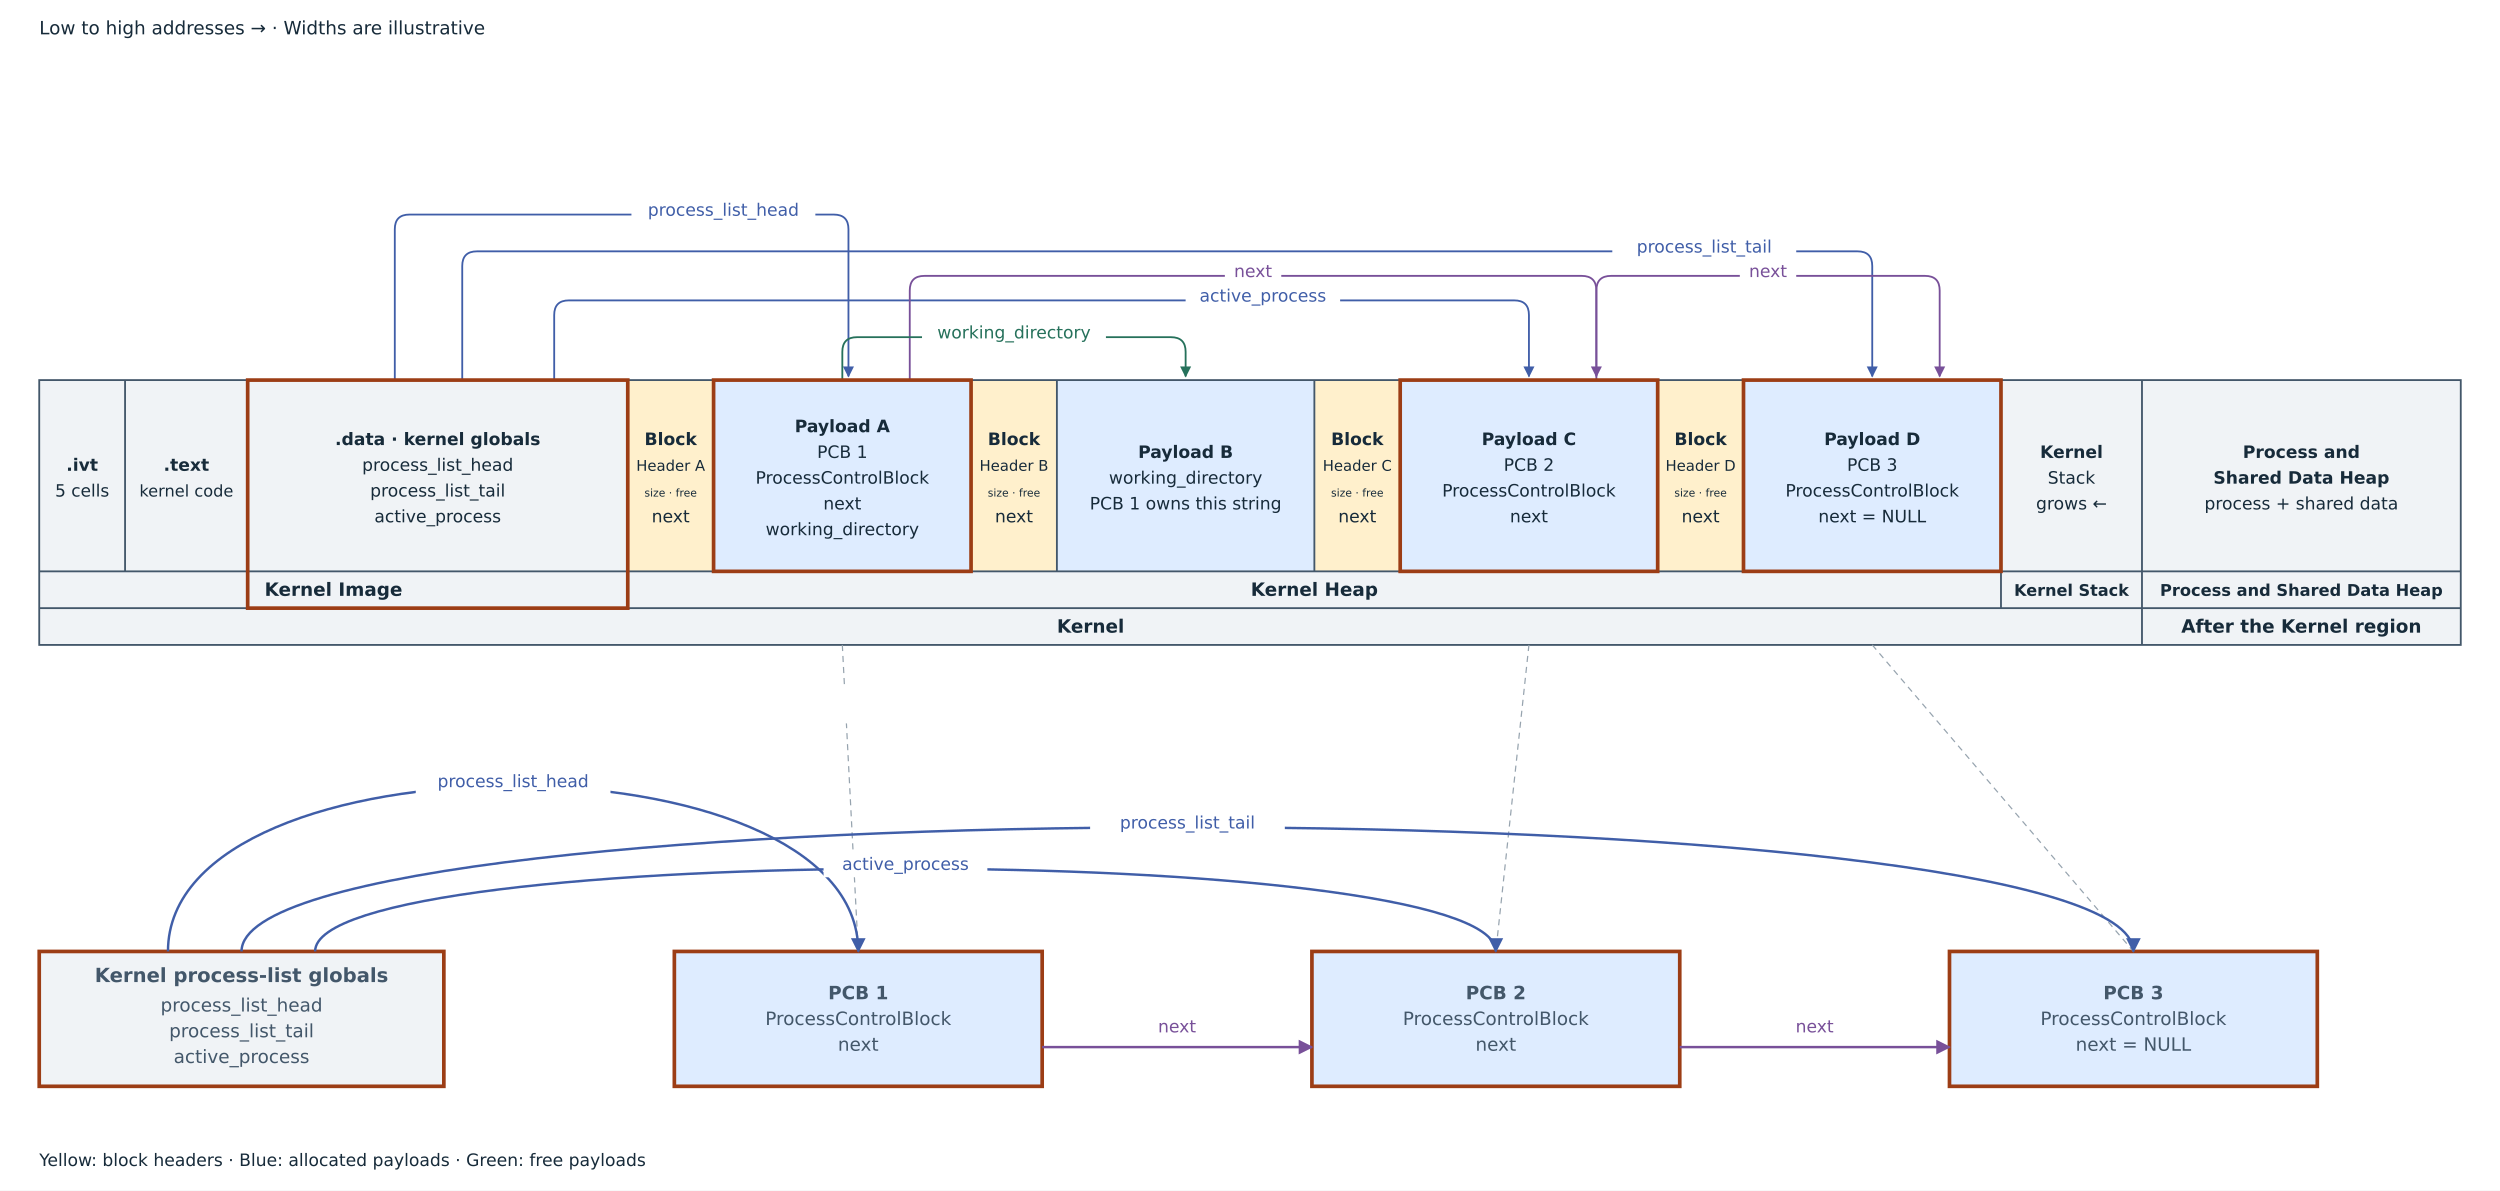
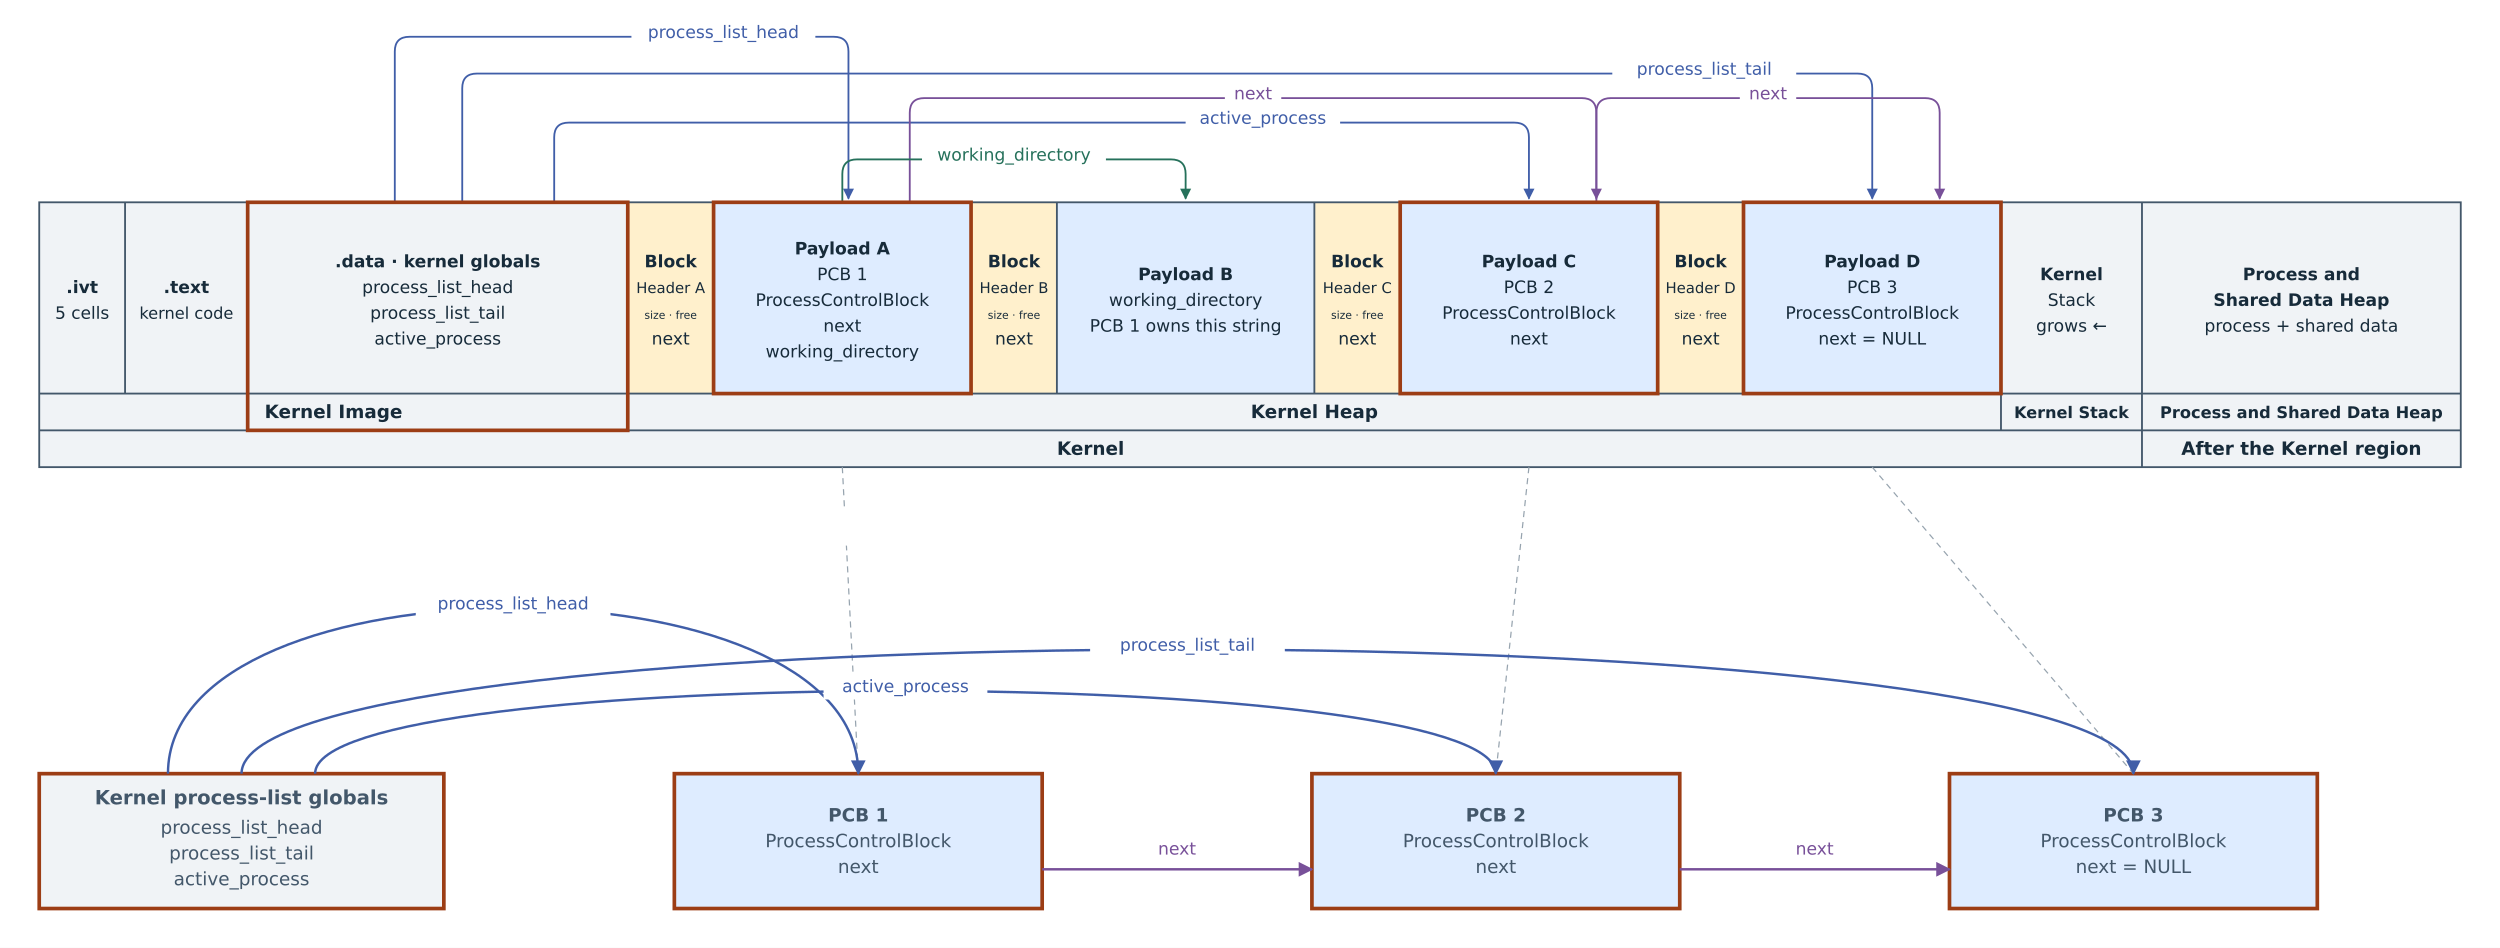
- <svg xmlns="http://www.w3.org/2000/svg" width="2039" height="971" viewBox="0 0 2039 971" role="img" aria-labelledby="title desc">
+ <svg xmlns="http://www.w3.org/2000/svg" width="2039" height="773" viewBox="0 145 2039 773" role="img" aria-labelledby="title desc">
  <defs>
    <marker id="405ea8" viewBox="0 0 10 10" refX="9" refY="5" markerWidth="6" markerHeight="6" orient="auto-start-reverse">
      <path d="M 0 0 L 10 5 L 0 10 z" fill="#405ea8" />
    </marker>
    <marker id="785099" viewBox="0 0 10 10" refX="9" refY="5" markerWidth="6" markerHeight="6" orient="auto-start-reverse">
      <path d="M 0 0 L 10 5 L 0 10 z" fill="#785099" />
    </marker>
    <marker id="26715b" viewBox="0 0 10 10" refX="9" refY="5" markerWidth="6" markerHeight="6" orient="auto-start-reverse">
      <path d="M 0 0 L 10 5 L 0 10 z" fill="#26715b" />
    </marker>
  </defs>
-   <rect width="2039" height="971" fill="white" />
+   <rect width="2039" height="918" fill="white" />
  <g font-family="DejaVu Sans, sans-serif">
-     <text x="32" y="28" text-anchor="start" font-size="15" font-weight="normal" fill="#172b3a">Low to high addresses →   ·   Widths are illustrative</text>
    <rect x="32" y="310" width="70" height="156" fill="#f0f3f6" stroke="none" stroke-width="1" />
    <text x="67.0" y="384.0" text-anchor="middle" font-size="14" font-weight="bold" fill="#172b3a">.ivt</text>
    <text x="67.0" y="405.0" text-anchor="middle" font-size="13.825" font-weight="normal" fill="#172b3a">5 cells</text>
    <rect x="102" y="310" width="100" height="156" fill="#f0f3f6" stroke="none" stroke-width="1" />
    <text x="152.0" y="384.0" text-anchor="middle" font-size="14" font-weight="bold" fill="#172b3a">.text</text>
    <text x="152.0" y="405.0" text-anchor="middle" font-size="13.196" font-weight="normal" fill="#172b3a">kernel code</text>
    <rect x="202" y="310" width="310" height="156" fill="#f0f3f6" stroke="none" stroke-width="1" />
    <text x="357.0" y="363.0" text-anchor="middle" font-size="14" font-weight="bold" fill="#172b3a">.data · kernel globals</text>
    <text x="357.0" y="384.0" text-anchor="middle" font-size="14" font-weight="normal" fill="#172b3a">process_list_head</text>
    <text x="357.0" y="405.0" text-anchor="middle" font-size="14" font-weight="normal" fill="#172b3a">process_list_tail</text>
    <text x="357.0" y="426.0" text-anchor="middle" font-size="14" font-weight="normal" fill="#172b3a">active_process</text>
    <rect x="512" y="310" width="70" height="156" fill="#fff0cc" stroke="none" stroke-width="1" />
    <a href="../../common/heap.header#L5">
      <text x="547.0" y="363.0" text-anchor="middle" font-size="14" font-weight="bold" fill="#172b3a">Block</text>
      <text x="547.0" y="384.0" text-anchor="middle" font-size="12.097" font-weight="normal" fill="#172b3a">Header A</text>
      <text x="547.0" y="405.0" text-anchor="middle" font-size="8.798" font-weight="normal" fill="#172b3a">size · free</text>
      <text x="547.0" y="426.0" text-anchor="middle" font-size="14" font-weight="normal" fill="#172b3a">next</text>
    </a>
    <rect x="582" y="310" width="210" height="156" fill="#deecff" stroke="none" stroke-width="1" />
    <a href="../../kernel/process/process.header#L31">
      <text x="687.0" y="352.5" text-anchor="middle" font-size="14" font-weight="bold" fill="#172b3a">Payload A</text>
      <text x="687.0" y="373.5" text-anchor="middle" font-size="14" font-weight="normal" fill="#172b3a">PCB 1</text>
      <text x="687.0" y="394.5" text-anchor="middle" font-size="14" font-weight="normal" fill="#172b3a">ProcessControlBlock</text>
      <text x="687.0" y="415.5" text-anchor="middle" font-size="14" font-weight="normal" fill="#172b3a">next</text>
      <text x="687.0" y="436.5" text-anchor="middle" font-size="14" font-weight="normal" fill="#172b3a">working_directory</text>
    </a>
    <rect x="792" y="310" width="70" height="156" fill="#fff0cc" stroke="none" stroke-width="1" />
    <a href="../../common/heap.header#L5">
      <text x="827.0" y="363.0" text-anchor="middle" font-size="14" font-weight="bold" fill="#172b3a">Block</text>
      <text x="827.0" y="384.0" text-anchor="middle" font-size="12.097" font-weight="normal" fill="#172b3a">Header B</text>
      <text x="827.0" y="405.0" text-anchor="middle" font-size="8.798" font-weight="normal" fill="#172b3a">size · free</text>
      <text x="827.0" y="426.0" text-anchor="middle" font-size="14" font-weight="normal" fill="#172b3a">next</text>
    </a>
    <rect x="862" y="310" width="210" height="156" fill="#deecff" stroke="none" stroke-width="1" />
    <text x="967.0" y="373.5" text-anchor="middle" font-size="14" font-weight="bold" fill="#172b3a">Payload B</text>
    <text x="967.0" y="394.5" text-anchor="middle" font-size="14" font-weight="normal" fill="#172b3a">working_directory</text>
    <text x="967.0" y="415.5" text-anchor="middle" font-size="14" font-weight="normal" fill="#172b3a">PCB 1 owns this string</text>
    <rect x="1072" y="310" width="70" height="156" fill="#fff0cc" stroke="none" stroke-width="1" />
    <a href="../../common/heap.header#L5">
      <text x="1107.0" y="363.0" text-anchor="middle" font-size="14" font-weight="bold" fill="#172b3a">Block</text>
      <text x="1107.0" y="384.0" text-anchor="middle" font-size="12.097" font-weight="normal" fill="#172b3a">Header C</text>
      <text x="1107.0" y="405.0" text-anchor="middle" font-size="8.798" font-weight="normal" fill="#172b3a">size · free</text>
      <text x="1107.0" y="426.0" text-anchor="middle" font-size="14" font-weight="normal" fill="#172b3a">next</text>
    </a>
    <rect x="1142" y="310" width="210" height="156" fill="#deecff" stroke="none" stroke-width="1" />
    <a href="../../kernel/process/process.header#L31">
      <text x="1247.0" y="363.0" text-anchor="middle" font-size="14" font-weight="bold" fill="#172b3a">Payload C</text>
      <text x="1247.0" y="384.0" text-anchor="middle" font-size="14" font-weight="normal" fill="#172b3a">PCB 2</text>
      <text x="1247.0" y="405.0" text-anchor="middle" font-size="14" font-weight="normal" fill="#172b3a">ProcessControlBlock</text>
      <text x="1247.0" y="426.0" text-anchor="middle" font-size="14" font-weight="normal" fill="#172b3a">next</text>
    </a>
    <rect x="1352" y="310" width="70" height="156" fill="#fff0cc" stroke="none" stroke-width="1" />
    <a href="../../common/heap.header#L5">
      <text x="1387.0" y="363.0" text-anchor="middle" font-size="14" font-weight="bold" fill="#172b3a">Block</text>
      <text x="1387.0" y="384.0" text-anchor="middle" font-size="12.097" font-weight="normal" fill="#172b3a">Header D</text>
      <text x="1387.0" y="405.0" text-anchor="middle" font-size="8.798" font-weight="normal" fill="#172b3a">size · free</text>
      <text x="1387.0" y="426.0" text-anchor="middle" font-size="14" font-weight="normal" fill="#172b3a">next</text>
    </a>
    <rect x="1422" y="310" width="210" height="156" fill="#deecff" stroke="none" stroke-width="1" />
    <a href="../../kernel/process/process.header#L31">
      <text x="1527.0" y="363.0" text-anchor="middle" font-size="14" font-weight="bold" fill="#172b3a">Payload D</text>
      <text x="1527.0" y="384.0" text-anchor="middle" font-size="14" font-weight="normal" fill="#172b3a">PCB 3</text>
      <text x="1527.0" y="405.0" text-anchor="middle" font-size="14" font-weight="normal" fill="#172b3a">ProcessControlBlock</text>
      <text x="1527.0" y="426.0" text-anchor="middle" font-size="14" font-weight="normal" fill="#172b3a">next = NULL</text>
    </a>
    <rect x="1632" y="310" width="115" height="156" fill="#f0f3f6" stroke="none" stroke-width="1" />
    <text x="1689.5" y="373.5" text-anchor="middle" font-size="14" font-weight="bold" fill="#172b3a">Kernel</text>
    <text x="1689.5" y="394.5" text-anchor="middle" font-size="14" font-weight="normal" fill="#172b3a">Stack</text>
    <text x="1689.5" y="415.5" text-anchor="middle" font-size="14" font-weight="normal" fill="#172b3a">grows ←</text>
    <rect x="1747" y="310" width="260" height="156" fill="#f0f3f6" stroke="none" stroke-width="1" />
    <text x="1877.0" y="373.5" text-anchor="middle" font-size="14" font-weight="bold" fill="#172b3a">Process and</text>
    <text x="1877.0" y="394.5" text-anchor="middle" font-size="14" font-weight="bold" fill="#172b3a">Shared Data Heap</text>
    <text x="1877.0" y="415.5" text-anchor="middle" font-size="14" font-weight="normal" fill="#172b3a">process + shared data</text>
    <rect x="32" y="466" width="480" height="30" fill="#f0f3f6" stroke="none" stroke-width="1" />
    <text x="272.0" y="486" text-anchor="middle" font-size="15" font-weight="bold" fill="#172b3a">Kernel Image</text>
    <rect x="512" y="466" width="1120" height="30" fill="#f0f3f6" stroke="none" stroke-width="1" />
    <text x="1072.0" y="486" text-anchor="middle" font-size="15" font-weight="bold" fill="#172b3a">Kernel Heap</text>
    <path d="M 512 466 v 30" fill="none" stroke="#43576a" stroke-width="1.5" />
    <rect x="1632" y="466" width="115" height="30" fill="#f0f3f6" stroke="none" stroke-width="1" />
    <text x="1689.5" y="486" text-anchor="middle" font-size="13.113" font-weight="bold" fill="#172b3a">Kernel Stack</text>
    <path d="M 1632 466 v 30" fill="none" stroke="#43576a" stroke-width="1.5" />
    <rect x="1747" y="466" width="260" height="30" fill="#f0f3f6" stroke="none" stroke-width="1" />
    <text x="1877.0" y="486" text-anchor="middle" font-size="13.235" font-weight="bold" fill="#172b3a">Process and Shared Data Heap</text>
    <path d="M 1747 466 v 30" fill="none" stroke="#43576a" stroke-width="1.5" />
    <path d="M 32 466 H 2007" fill="none" stroke="#43576a" stroke-width="1.5" />
    <rect x="32" y="496" width="1715" height="30" fill="#f0f3f6" stroke="none" stroke-width="1" />
    <text x="889.5" y="516" text-anchor="middle" font-size="15" font-weight="bold" fill="#172b3a">Kernel</text>
    <rect x="1747" y="496" width="260" height="30" fill="#f0f3f6" stroke="none" stroke-width="1" />
    <text x="1877.0" y="516" text-anchor="middle" font-size="15" font-weight="bold" fill="#172b3a">After the Kernel region</text>
    <path d="M 1747 496 v 30" fill="none" stroke="#43576a" stroke-width="1.5" />
    <path d="M 32 496 H 2007" fill="none" stroke="#43576a" stroke-width="1.5" />
    <path d="M 102 310 v 156" fill="none" stroke="#43576a" stroke-width="1.5" />
    <path d="M 202 310 v 156" fill="none" stroke="#43576a" stroke-width="1.5" />
    <path d="M 512 310 v 156" fill="none" stroke="#43576a" stroke-width="1.5" />
    <path d="M 582 310 v 156" fill="none" stroke="#43576a" stroke-width="1.5" />
    <path d="M 792 310 v 156" fill="none" stroke="#43576a" stroke-width="1.5" />
    <path d="M 862 310 v 156" fill="none" stroke="#43576a" stroke-width="1.5" />
    <path d="M 1072 310 v 156" fill="none" stroke="#43576a" stroke-width="1.5" />
    <path d="M 1142 310 v 156" fill="none" stroke="#43576a" stroke-width="1.5" />
    <path d="M 1352 310 v 156" fill="none" stroke="#43576a" stroke-width="1.5" />
    <path d="M 1422 310 v 156" fill="none" stroke="#43576a" stroke-width="1.5" />
    <path d="M 1632 310 v 156" fill="none" stroke="#43576a" stroke-width="1.5" />
    <path d="M 1747 310 v 156" fill="none" stroke="#43576a" stroke-width="1.5" />
    <rect x="32" y="310" width="1975" height="216" fill="none" stroke="#43576a" stroke-width="1.5" />
    <path d="M 322.0 310 V 187 Q 322.0 175 334.0 175 H 680.0 Q 692.0 175 692.0 187 V 307" fill="none" stroke="#405ea8" stroke-width="1.5" marker-end="url(#405ea8)" />
    <rect x="515.0" y="162" width="150" height="18" fill="white" stroke="none" stroke-width="1" />
    <text x="590" y="176" text-anchor="middle" font-size="14" font-weight="normal" fill="#405ea8">process_list_head</text>
    <path d="M 377.0 310 V 217 Q 377.0 205 389.0 205 H 1515.0 Q 1527.0 205 1527.0 217 V 307" fill="none" stroke="#405ea8" stroke-width="1.5" marker-end="url(#405ea8)" />
    <rect x="1315.0" y="192" width="150" height="18" fill="white" stroke="none" stroke-width="1" />
    <text x="1390" y="206" text-anchor="middle" font-size="14" font-weight="normal" fill="#405ea8">process_list_tail</text>
    <path d="M 452.0 310 V 257 Q 452.0 245 464.0 245 H 1235.0 Q 1247.0 245 1247.0 257 V 307" fill="none" stroke="#405ea8" stroke-width="1.5" marker-end="url(#405ea8)" />
    <rect x="967.0" y="232" width="126" height="18" fill="white" stroke="none" stroke-width="1" />
    <text x="1030" y="246" text-anchor="middle" font-size="14" font-weight="normal" fill="#405ea8">active_process</text>
    <path d="M 742.0 310 V 237 Q 742.0 225 754.0 225 H 1290.0 Q 1302.0 225 1302.0 237 V 307" fill="none" stroke="#785099" stroke-width="1.5" marker-end="url(#785099)" />
    <rect x="999.0" y="212" width="46" height="18" fill="white" stroke="none" stroke-width="1" />
    <text x="1022.0" y="226" text-anchor="middle" font-size="14" font-weight="normal" fill="#785099">next</text>
    <path d="M 1302.0 310 V 237 Q 1302.0 225 1314.0 225 H 1570.0 Q 1582.0 225 1582.0 237 V 307" fill="none" stroke="#785099" stroke-width="1.5" marker-end="url(#785099)" />
    <rect x="1419.0" y="212" width="46" height="18" fill="white" stroke="none" stroke-width="1" />
    <text x="1442.0" y="226" text-anchor="middle" font-size="14" font-weight="normal" fill="#785099">next</text>
    <path d="M 687.0 310 V 287 Q 687.0 275 699.0 275 H 955.0 Q 967.0 275 967.0 287 V 307" fill="none" stroke="#26715b" stroke-width="1.5" marker-end="url(#26715b)" />
    <rect x="752.0" y="262" width="150" height="18" fill="white" stroke="none" stroke-width="1" />
    <text x="827.0" y="276" text-anchor="middle" font-size="14" font-weight="normal" fill="#26715b">working_directory</text>
    <rect x="202" y="310" width="310" height="186" fill="none" stroke="#9c3d15" stroke-width="3" />
    <rect x="582" y="310" width="210" height="156" fill="none" stroke="#9c3d15" stroke-width="3" />
    <rect x="1142" y="310" width="210" height="156" fill="none" stroke="#9c3d15" stroke-width="3" />
    <rect x="1422" y="310" width="210" height="156" fill="none" stroke="#9c3d15" stroke-width="3" />
    <rect x="32" y="776" width="330" height="110" fill="#f0f3f6" stroke="#43576a" stroke-width="1" />
    <text x="197" y="801" text-anchor="middle" font-size="16" font-weight="bold" fill="#43576a">Kernel process-list globals</text>
    <a href="../../kernel/process/process.picoc#L16">
      <text x="197" y="825" text-anchor="middle" font-size="15" font-weight="normal" fill="#43576a">process_list_head</text>
    </a>
    <a href="../../kernel/process/process.picoc#L17">
      <text x="197" y="846" text-anchor="middle" font-size="15" font-weight="normal" fill="#43576a">process_list_tail</text>
    </a>
    <a href="../../kernel/process/process.picoc#L18">
      <text x="197" y="867" text-anchor="middle" font-size="15" font-weight="normal" fill="#43576a">active_process</text>
    </a>
    <rect x="550" y="776" width="300" height="110" fill="#deecff" stroke="#43576a" stroke-width="1" />
    <a href="../../kernel/process/process.header#L31">
      <text x="700.0" y="815.0" text-anchor="middle" font-size="15" font-weight="bold" fill="#43576a">PCB 1</text>
    </a>
    <a href="../../kernel/process/process.header#L31">
      <text x="700.0" y="836.0" text-anchor="middle" font-size="15" font-weight="normal" fill="#43576a">ProcessControlBlock</text>
    </a>
    <a href="../../kernel/process/process.header#L31">
      <text x="700.0" y="857.0" text-anchor="middle" font-size="15" font-weight="normal" fill="#43576a">next</text>
    </a>
    <rect x="550" y="776" width="300" height="110" fill="none" stroke="#43576a" stroke-width="1.5" />
    <rect x="550" y="776" width="300" height="110" fill="none" stroke="#9c3d15" stroke-width="3" />
    <path d="M 687.0 526 L 700 776" fill="none" stroke="#96a3ae" stroke-dasharray="5 4" />
    <rect x="1070" y="776" width="300" height="110" fill="#deecff" stroke="#43576a" stroke-width="1" />
    <a href="../../kernel/process/process.header#L31">
      <text x="1220.0" y="815.0" text-anchor="middle" font-size="15" font-weight="bold" fill="#43576a">PCB 2</text>
    </a>
    <a href="../../kernel/process/process.header#L31">
      <text x="1220.0" y="836.0" text-anchor="middle" font-size="15" font-weight="normal" fill="#43576a">ProcessControlBlock</text>
    </a>
    <a href="../../kernel/process/process.header#L31">
      <text x="1220.0" y="857.0" text-anchor="middle" font-size="15" font-weight="normal" fill="#43576a">next</text>
    </a>
    <rect x="1070" y="776" width="300" height="110" fill="none" stroke="#43576a" stroke-width="1.5" />
    <rect x="1070" y="776" width="300" height="110" fill="none" stroke="#9c3d15" stroke-width="3" />
    <path d="M 1247.0 526 L 1220 776" fill="none" stroke="#96a3ae" stroke-dasharray="5 4" />
    <rect x="1590" y="776" width="300" height="110" fill="#deecff" stroke="#43576a" stroke-width="1" />
    <a href="../../kernel/process/process.header#L31">
      <text x="1740.0" y="815.0" text-anchor="middle" font-size="15" font-weight="bold" fill="#43576a">PCB 3</text>
    </a>
    <a href="../../kernel/process/process.header#L31">
      <text x="1740.0" y="836.0" text-anchor="middle" font-size="15" font-weight="normal" fill="#43576a">ProcessControlBlock</text>
    </a>
    <a href="../../kernel/process/process.header#L31">
      <text x="1740.0" y="857.0" text-anchor="middle" font-size="15" font-weight="normal" fill="#43576a">next = NULL</text>
    </a>
    <rect x="1590" y="776" width="300" height="110" fill="none" stroke="#43576a" stroke-width="1.5" />
    <rect x="1590" y="776" width="300" height="110" fill="none" stroke="#9c3d15" stroke-width="3" />
    <path d="M 1527.0 526 L 1740 776" fill="none" stroke="#96a3ae" stroke-dasharray="5 4" />
    <rect x="32" y="776" width="330" height="110" fill="none" stroke="#9c3d15" stroke-width="3" />
    <path d="M 137.0 776 C 137.0 596, 700.0 596, 700.0 776" fill="none" stroke="#405ea8" stroke-width="2" marker-end="url(#405ea8)" />
    <rect x="339.1" y="626.0" width="158.8" height="22" fill="white" stroke="none" stroke-width="1" />
    <text x="418.5" y="642.0" text-anchor="middle" font-size="14" font-weight="normal" fill="#405ea8">process_list_head</text>
    <path d="M 197.0 776 C 197.0 641, 1740.0 641, 1740.0 776" fill="none" stroke="#405ea8" stroke-width="2" marker-end="url(#405ea8)" />
    <rect x="889.1" y="659.75" width="158.8" height="22" fill="white" stroke="none" stroke-width="1" />
    <text x="968.5" y="675.75" text-anchor="middle" font-size="14" font-weight="normal" fill="#405ea8">process_list_tail</text>
    <path d="M 257.0 776 C 257.0 686, 1220.0 686, 1220.0 776" fill="none" stroke="#405ea8" stroke-width="2" marker-end="url(#405ea8)" />
    <rect x="671.7" y="693.5" width="133.6" height="22" fill="white" stroke="none" stroke-width="1" />
    <text x="738.5" y="709.5" text-anchor="middle" font-size="14" font-weight="normal" fill="#405ea8">active_process</text>
    <path d="M 850 854 C 895 854, 1025 854, 1070 854" fill="none" stroke="#785099" stroke-width="2" marker-end="url(#785099)" />
    <a href="../../kernel/process/process.header#L53">
      <text x="960.0" y="842" text-anchor="middle" font-size="14" font-weight="normal" fill="#785099">next</text>
    </a>
    <path d="M 1370 854 C 1415 854, 1545 854, 1590 854" fill="none" stroke="#785099" stroke-width="2" marker-end="url(#785099)" />
    <a href="../../kernel/process/process.header#L53">
      <text x="1480.0" y="842" text-anchor="middle" font-size="14" font-weight="normal" fill="#785099">next</text>
    </a>
    <rect x="32" y="560" width="720" height="30" fill="white" stroke="none" stroke-width="1" />
-     <text x="32" y="951" text-anchor="start" font-size="14" font-weight="normal" fill="#172b3a">Yellow: block headers   ·   Blue: allocated payloads   ·   Green: free payloads</text>
  </g>
</svg>
